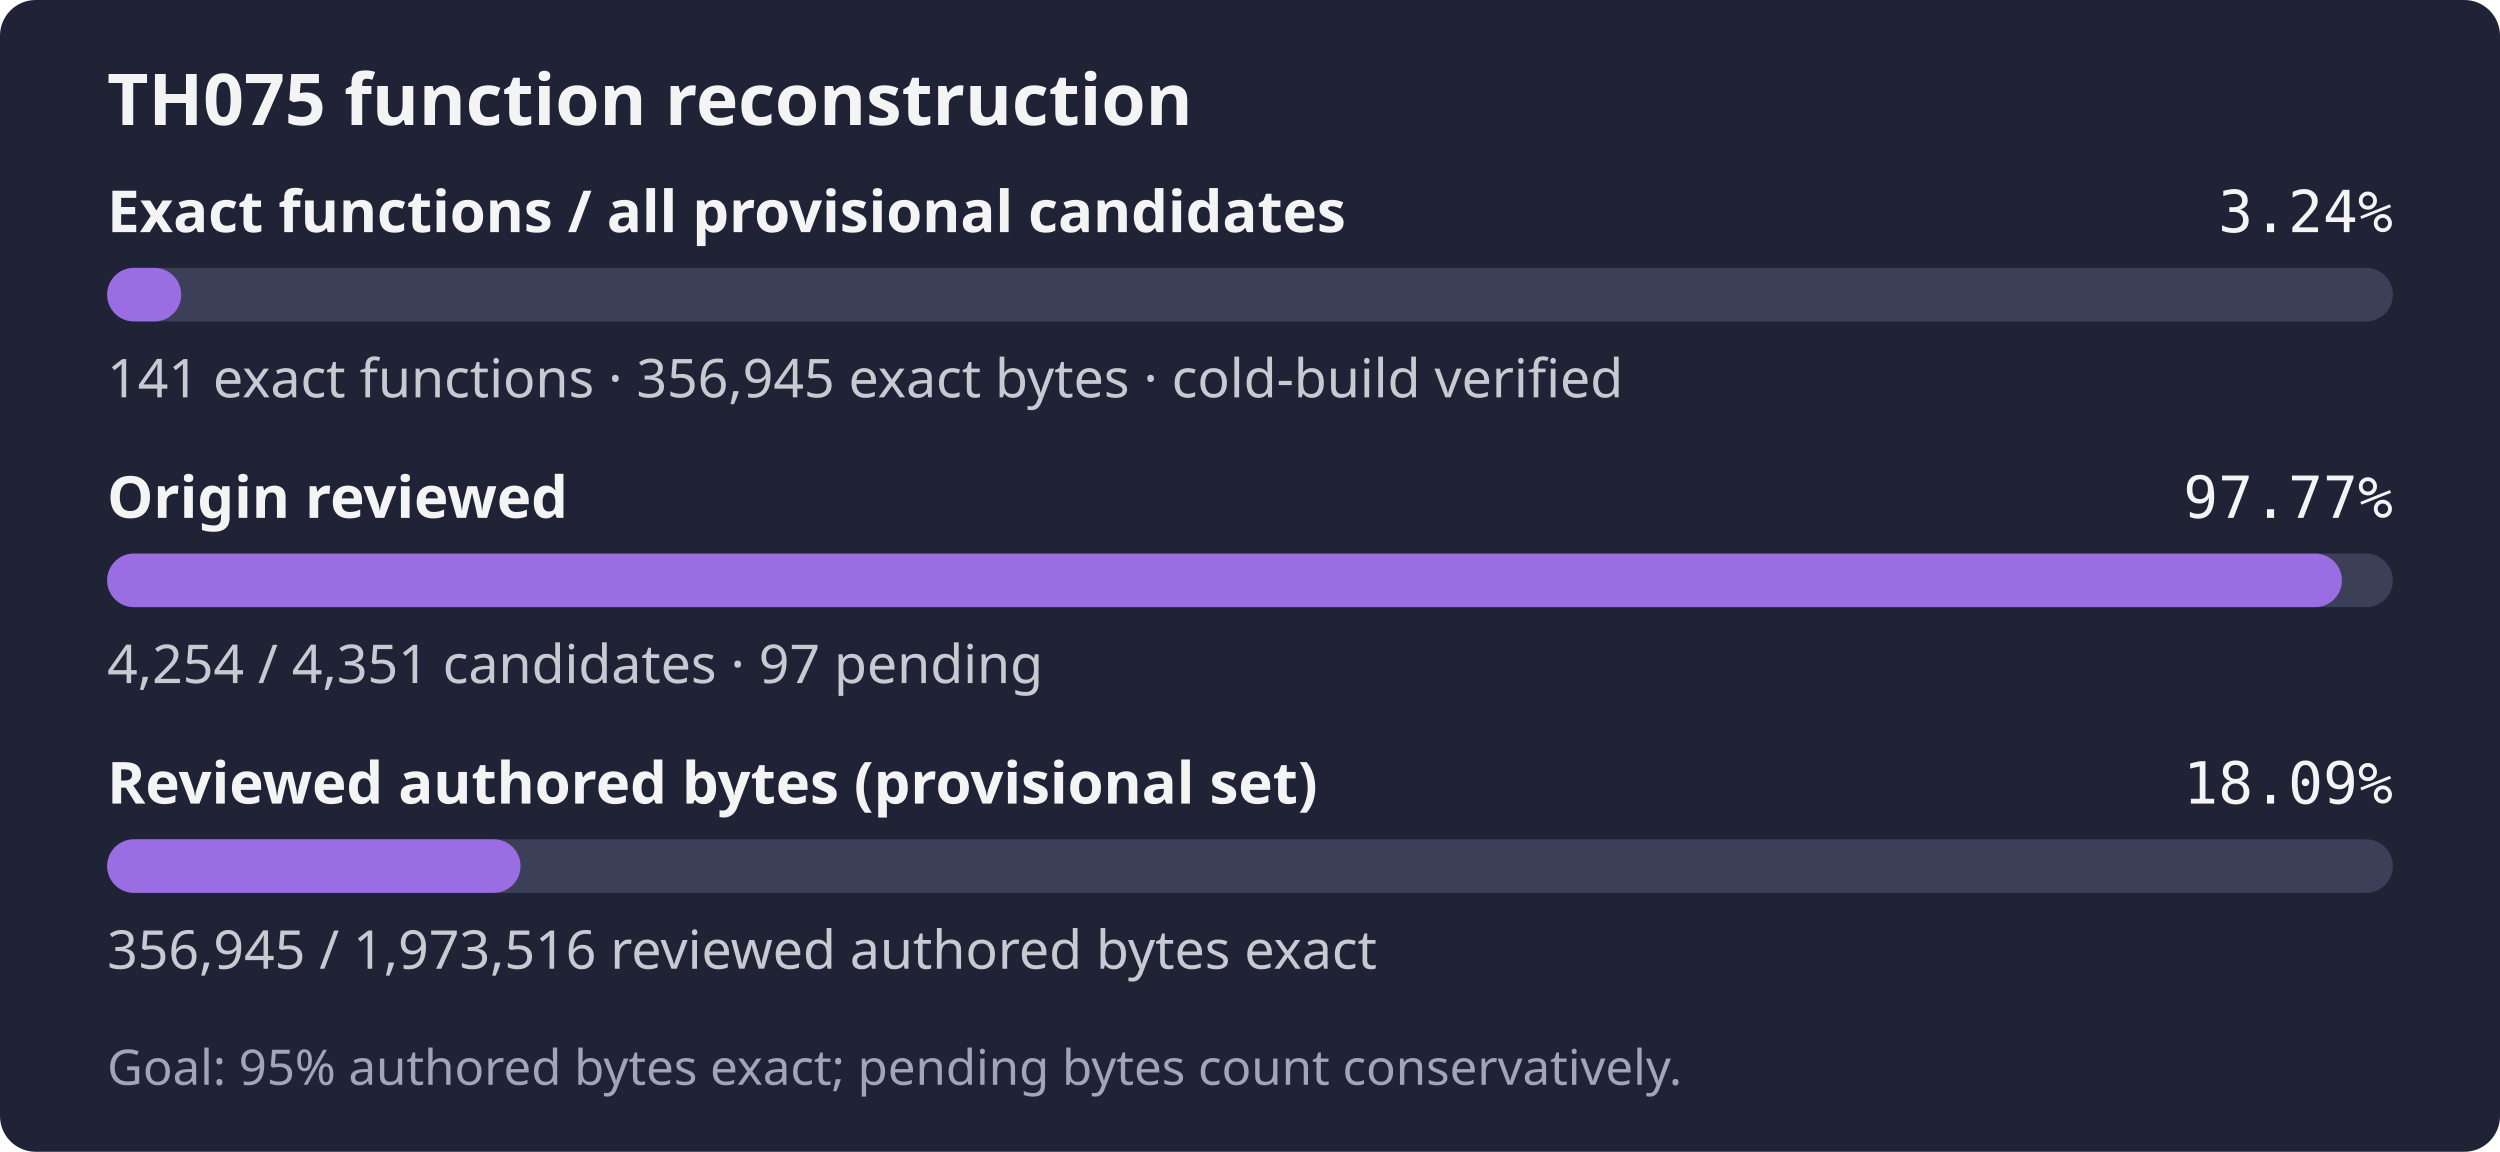
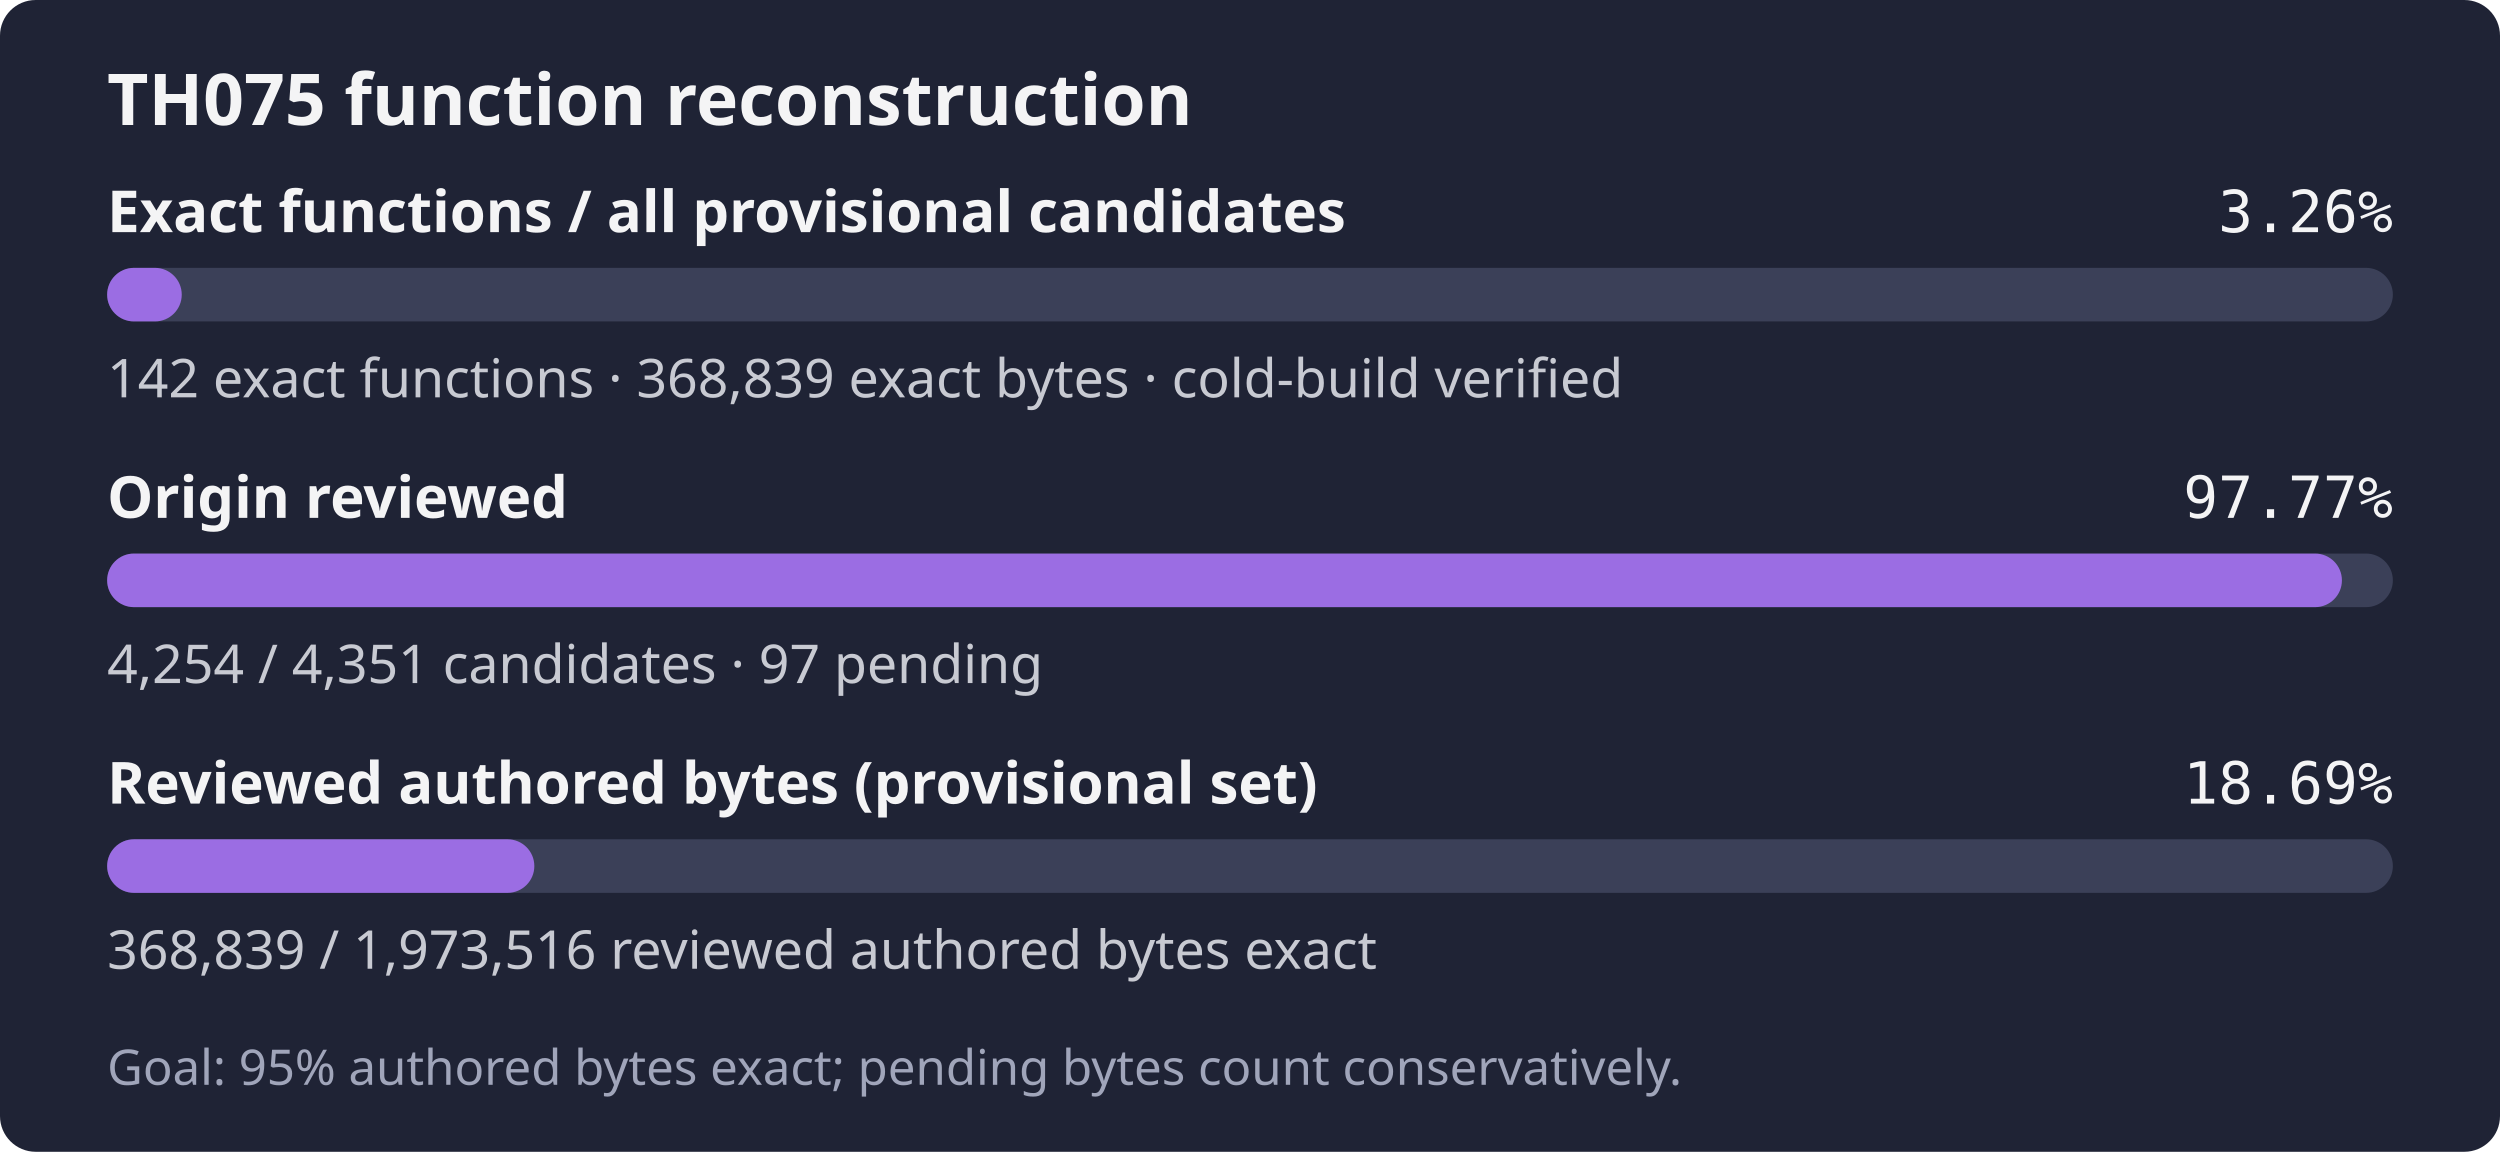
- <svg xmlns="http://www.w3.org/2000/svg" width="560" height="258" role="img" aria-label="TH075: 141 exact functions, 356,945 exact bytes; 4,254 of 4,351 candidates reviewed; Goal: 95% authored bytes exact; pending bytes count conservatively.">
+ <svg xmlns="http://www.w3.org/2000/svg" width="560" height="258" role="img" aria-label="TH075: 142 exact functions, 368,839 exact bytes; 4,254 of 4,351 candidates reviewed; Goal: 95% authored bytes exact; pending bytes count conservatively.">
  <rect width="560" height="258" rx="8" fill="#1f2335" />
  <text x="24" y="28" fill="#f4f4f5" font-family="sans-serif" font-size="16" font-weight="600">TH075 function reconstruction</text>
  <text x="24" y="52" fill="#f4f4f5" font-family="sans-serif" font-size="13" font-weight="600">Exact functions / all provisional candidates</text>
-   <text x="536" y="52" fill="#f4f4f5" text-anchor="end" font-family="monospace" font-size="13">3.24%</text>
+   <text x="536" y="52" fill="#f4f4f5" text-anchor="end" font-family="monospace" font-size="13">3.26%</text>
  <rect x="24" y="60" width="512" height="12" rx="6" fill="#3b4058" />
-   <rect x="24" y="60" width="16.59" height="12" rx="6" fill="#9b6de3" />
-   <text x="24" y="89" fill="#c8cad2" font-family="sans-serif" font-size="12">141 exact functions · 356,945 exact bytes · cold-build verified</text>
+   <rect x="24" y="60" width="16.71" height="12" rx="6" fill="#9b6de3" />
+   <text x="24" y="89" fill="#c8cad2" font-family="sans-serif" font-size="12">142 exact functions · 368,839 exact bytes · cold-build verified</text>
  <text x="24" y="116" fill="#f4f4f5" font-family="sans-serif" font-size="13" font-weight="600">Origin reviewed</text>
  <text x="536" y="116" fill="#f4f4f5" text-anchor="end" font-family="monospace" font-size="13">97.77%</text>
  <rect x="24" y="124" width="512" height="12" rx="6" fill="#3b4058" />
  <rect x="24" y="124" width="500.59" height="12" rx="6" fill="#9b6de3" />
  <text x="24" y="153" fill="#c8cad2" font-family="sans-serif" font-size="12">4,254 / 4,351 candidates · 97 pending</text>
  <text x="24" y="180" fill="#f4f4f5" font-family="sans-serif" font-size="13" font-weight="600">Reviewed authored bytes (provisional set)</text>
-   <text x="536" y="180" fill="#f4f4f5" text-anchor="end" font-family="monospace" font-size="13">18.09%</text>
+   <text x="536" y="180" fill="#f4f4f5" text-anchor="end" font-family="monospace" font-size="13">18.69%</text>
  <rect x="24" y="188" width="512" height="12" rx="6" fill="#3b4058" />
-   <rect x="24" y="188" width="92.60" height="12" rx="6" fill="#9b6de3" />
-   <text x="24" y="217" fill="#c8cad2" font-family="sans-serif" font-size="12">356,945 / 1,973,516 reviewed authored bytes exact</text>
+   <rect x="24" y="188" width="95.69" height="12" rx="6" fill="#9b6de3" />
+   <text x="24" y="217" fill="#c8cad2" font-family="sans-serif" font-size="12">368,839 / 1,973,516 reviewed authored bytes exact</text>
  <text x="24" y="243" fill="#a0a5ba" font-family="sans-serif" font-size="11">Goal: 95% authored bytes exact; pending bytes count conservatively.</text>
</svg>
